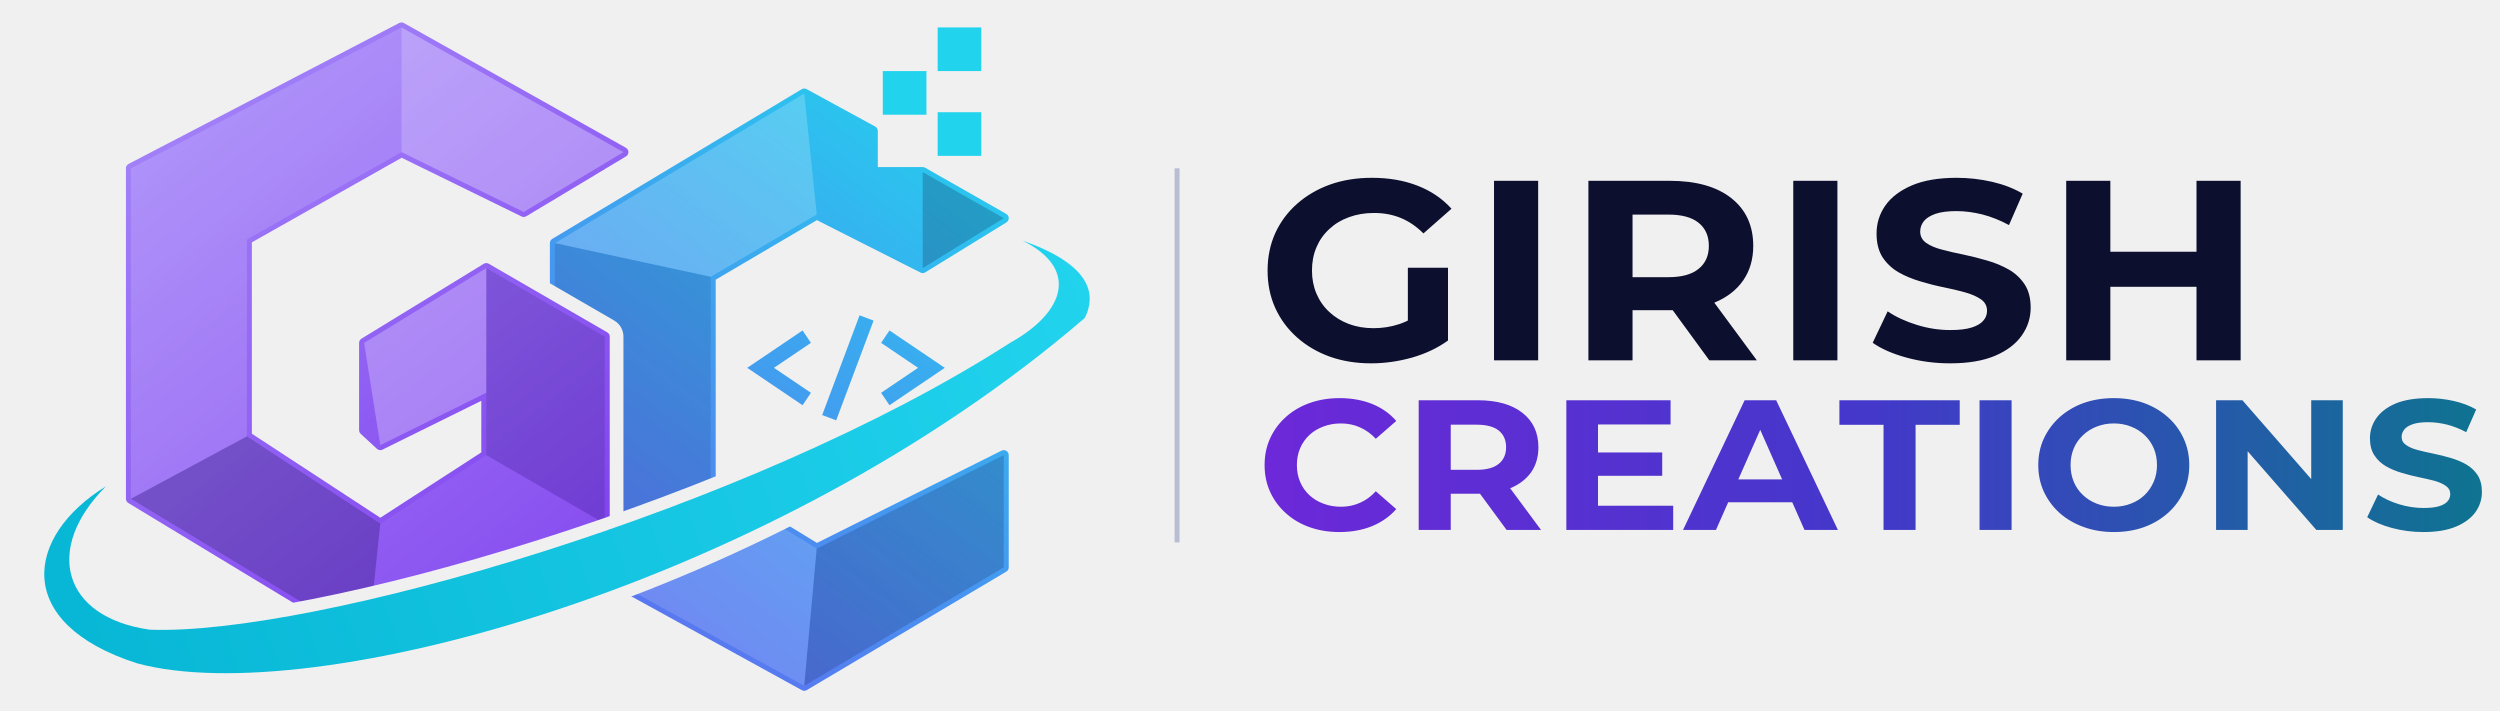
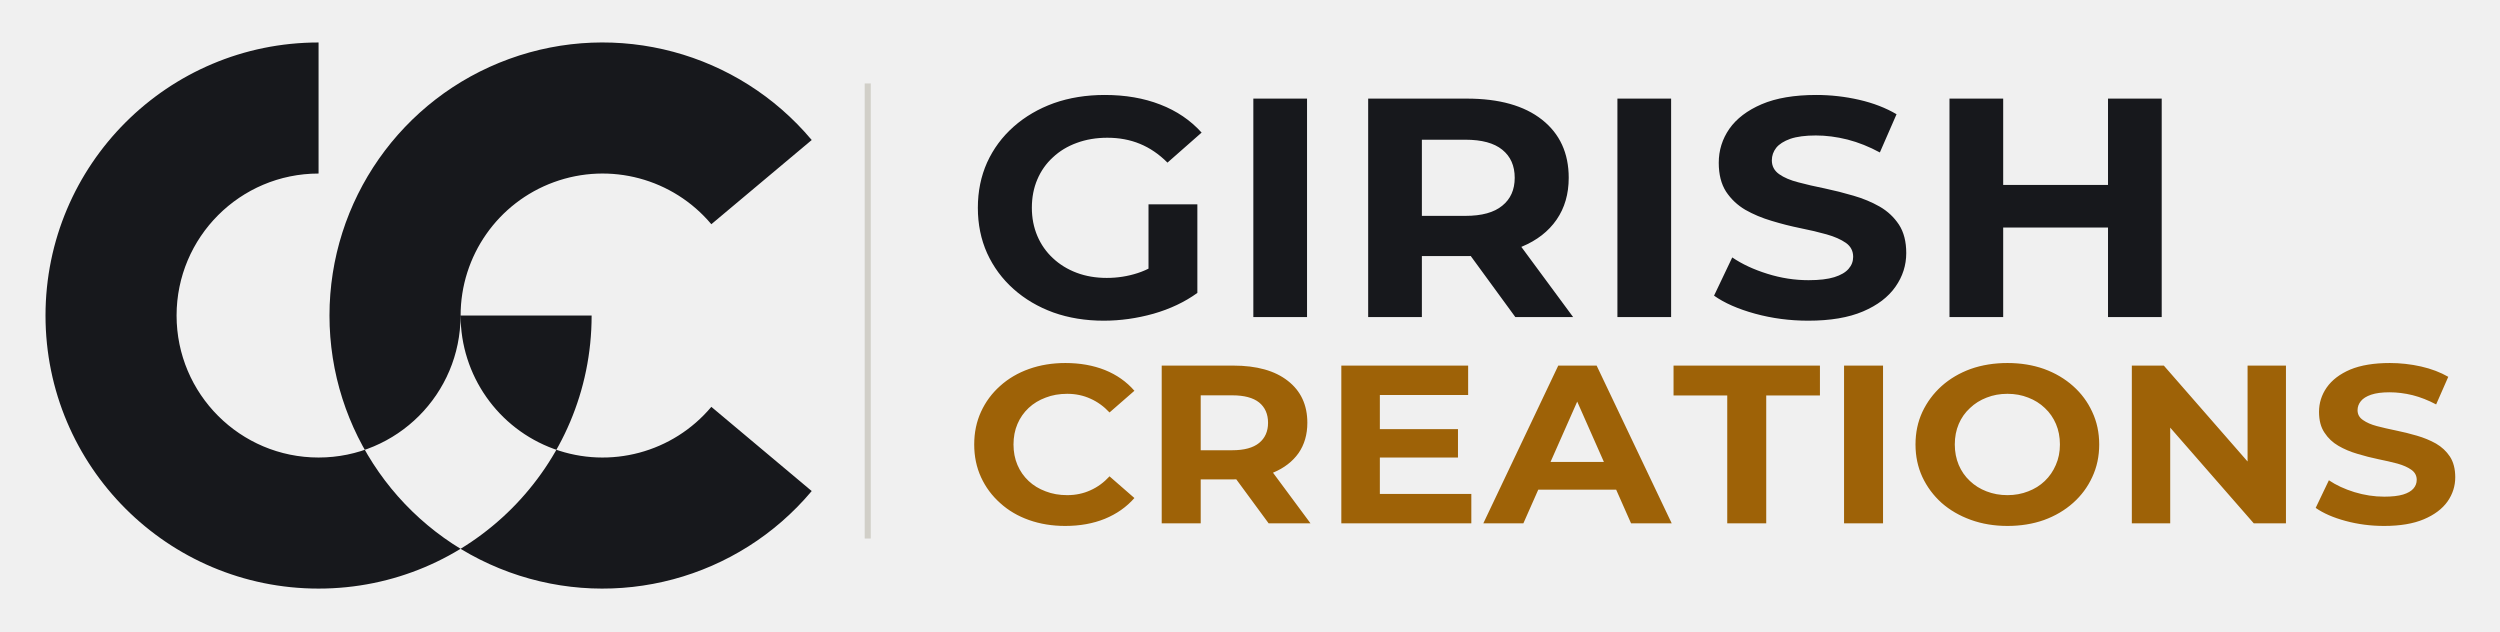
- <svg xmlns="http://www.w3.org/2000/svg" viewBox="80 90 2005 570" role="img" aria-label="Girish Creations">
-   <defs>
-     <linearGradient id="gc-g" gradientUnits="userSpaceOnUse" x1="185" y1="112" x2="565" y2="605">
-       <stop offset="0" stop-color="#a78bfa" />
-       <stop offset="1" stop-color="#7c3aed" />
-     </linearGradient>
-     <linearGradient id="gc-c" gradientUnits="userSpaceOnUse" x1="885" y1="165" x2="525" y2="640">
-       <stop offset="0" stop-color="#22d3ee" />
-       <stop offset="1" stop-color="#6366f1" />
-     </linearGradient>
-     <linearGradient id="gc-o" gradientUnits="userSpaceOnUse" x1="110" y1="600" x2="950" y2="300">
-       <stop offset="0" stop-color="#06b6d4" />
-       <stop offset="1" stop-color="#22d3ee" />
-     </linearGradient>
-     <clipPath id="gc-gc">
-       <path d="M402 112L580 212L500 260L402 212L278 282L278 440L385 510L470 455L470 405L385 447L372 435L372 365L470 305L565 360L565 510L375 605L185 490L185 225Z" />
-     </clipPath>
-     <clipPath id="gc-cc">
-       <path d="M725 165L780 195L780 228L820 228L885 265L820 305L735 262L650 312L650 478L735 530L885 455L885 545L725 640L525 530L525 285Z" />
-     </clipPath>
-     <mask id="gc-m1" maskUnits="userSpaceOnUse" x="0" y="0" width="1100" height="760">
-       <rect width="1100" height="760" fill="#fff" />
-       <path d="M165 480C100 520 90 590 190 622C330 660 700 560 950 345C965 315 935 295 900 283C945 305 935 340 890 365C680 500 330 600 200 595C130 585 115 530 165 480Z" fill="#000" stroke="#000" stroke-width="20" />
-     </mask>
-     <mask id="gc-m2" maskUnits="userSpaceOnUse" x="0" y="0" width="1100" height="760">
-       <rect width="1100" height="760" fill="#fff" />
-       <path d="M165 480C100 520 90 590 190 622C330 660 700 560 950 345C965 315 935 295 900 283C945 305 935 340 890 365C680 500 330 600 200 595C130 585 115 530 165 480Z" fill="#000" stroke="#000" stroke-width="20" />
-       <path d="M402 112L580 212L500 260L402 212L278 282L278 440L385 510L470 455L470 405L385 447L372 435L372 365L470 305L565 360L565 510L375 605L185 490L185 225Z" fill="#000" stroke="#000" stroke-width="30" stroke-linejoin="round" />
-     </mask>
-     <linearGradient id="gc-n" gradientUnits="userSpaceOnUse" x1="1088" y1="0" x2="2075" y2="0">
-       <stop offset="0" stop-color="#6d28d9" />
-       <stop offset=".5" stop-color="#4338ca" />
-       <stop offset="1" stop-color="#0e7490" />
-     </linearGradient>
-   </defs>
-   <g mask="url(#gc-m2)">
-     <path d="M725 165L780 195L780 228L820 228L885 265L820 305L735 262L650 312L650 478L735 530L885 455L885 545L725 640L525 530L525 285Z" fill="url(#gc-c)" stroke="url(#gc-c)" stroke-width="8" stroke-linejoin="round" />
-     <g clip-path="url(#gc-cc)">
-       <path d="M725 165L735 262L650 312L525 285Z" fill="#fff" fill-opacity="0.2" />
-       <path d="M820 228L885 265L820 305Z" fill="#0d0f2e" fill-opacity="0.22" />
-       <path d="M525 285L650 312L650 478L525 530Z" fill="#0d0f2e" fill-opacity="0.12" />
-       <path d="M525 530L650 478L735 530L725 640Z" fill="#fff" fill-opacity="0.14" />
-       <path d="M735 530L885 455L885 545L725 640Z" fill="#0d0f2e" fill-opacity="0.18" />
-     </g>
+ <svg xmlns="http://www.w3.org/2000/svg" viewBox="452 170 1648 416" role="img" aria-label="Girish Creations">
+   <g transform="translate(395.6 18) scale(7.2)">
+     <path fill-rule="evenodd" fill="#17181C" d="M37 25A25 25 0 1 0 62 50H50A13 13 0 1 1 37 37ZM82.15 33.93A25 25 0 1 0 82.15 66.07L72.96 58.36A13 13 0 1 1 72.96 41.64Z" />
  </g>
-   <g mask="url(#gc-m1)">
-     <path d="M402 112L580 212L500 260L402 212L278 282L278 440L385 510L470 455L470 405L385 447L372 435L372 365L470 305L565 360L565 510L375 605L185 490L185 225Z" fill="url(#gc-g)" stroke="url(#gc-g)" stroke-width="8" stroke-linejoin="round" />
-     <g clip-path="url(#gc-gc)">
-       <path d="M185 225L402 112L402 212L278 282L278 440L185 490Z" fill="#fff" fill-opacity="0.14" />
-       <path d="M402 112L580 212L500 260L402 212Z" fill="#fff" fill-opacity="0.3" />
-       <path d="M185 490L278 440L385 510L375 605Z" fill="#0d0f2e" fill-opacity="0.22" />
-       <path d="M385 510L470 455L565 510L375 605Z" fill="#fff" fill-opacity="0.06" />
-       <path d="M470 305L565 360L565 510L470 455Z" fill="#0d0f2e" fill-opacity="0.14" />
-       <path d="M372 365L470 305L470 405L385 447Z" fill="#fff" fill-opacity="0.26" />
-     </g>
-   </g>
-   <path d="M727 360L690 385L727 410M775 345L745 425M790 360L827 385L790 410" fill="none" stroke="url(#gc-c)" stroke-width="12" />
-   <rect x="832" y="112" width="35" height="35" fill="#22d3ee" />
-   <rect x="788" y="147" width="35" height="35" fill="#22d3ee" />
-   <rect x="832" y="180" width="35" height="35" fill="#22d3ee" />
-   <path d="M165 480C100 520 90 590 190 622C330 660 700 560 950 345C965 315 935 295 900 283C945 305 935 340 890 365C680 500 330 600 200 595C130 585 115 530 165 480Z" fill="url(#gc-o)" />
-   <rect x="1022" y="225" width="4" height="300" fill="#b9bdd3" />
-   <path d="M1179.6 381.4Q1161.6 381.4 1146.4 376Q1131.3 370.5 1120.1 360.5Q1108.9 350.5 1102.7 336.9Q1096.6 323.3 1096.6 307Q1096.6 290.7 1102.7 277.1Q1108.9 263.5 1120.2 253.5Q1131.5 243.5 1146.7 238Q1162 232.6 1180.3 232.6Q1200.6 232.6 1216.8 238.9Q1233.1 245.2 1244.1 257.4L1221.6 277.2Q1213.2 268.8 1203.4 264.8Q1193.7 260.8 1182 260.8Q1171 260.8 1161.8 264.2Q1152.7 267.5 1146.1 273.7Q1139.4 279.8 1135.8 288.3Q1132.2 296.7 1132.2 307Q1132.2 317 1135.8 325.5Q1139.4 334 1146.1 340.2Q1152.7 346.4 1161.7 349.8Q1170.7 353.2 1181.6 353.2Q1192.2 353.2 1202 350Q1211.9 346.8 1221.4 339.1L1241.3 363.1Q1228.8 372.1 1212.4 376.8Q1196 381.4 1179.6 381.4ZM1241.3 363.1 1209.1 358.8V304.7H1241.3Z M1278.2 379V235H1313.6V379Z M1353.9 379V235H1418.9Q1450.9 235 1468.5 248.9Q1486.1 262.8 1486.1 287.2Q1486.1 303.2 1478.1 314.8Q1470.1 326.4 1455.2 332.6Q1440.4 338.8 1419.8 338.8H1373.5L1389.3 324.3V379ZM1450.9 379 1412.7 326.7H1450.4L1489 379ZM1389.3 327.9 1373.5 312.3H1418Q1434.2 312.3 1442.3 305.6Q1450.5 299 1450.5 287.2Q1450.5 275.3 1442.3 268.7Q1434.2 262.1 1418 262.1H1373.5L1389.3 246.3Z M1518.2 379V235H1553.6V379Z M1644 381.4Q1625.8 381.4 1609 376.8Q1592.2 372.2 1581.9 364.9L1593.9 339.7Q1603.6 346.3 1617.1 350.5Q1630.5 354.7 1644.2 354.7Q1654.8 354.7 1661.2 352.7Q1667.6 350.7 1670.6 347.2Q1673.6 343.8 1673.6 339.3Q1673.6 333.5 1668.8 330.1Q1663.9 326.7 1656.1 324.5Q1648.3 322.3 1638.8 320.4Q1629.4 318.5 1619.9 315.6Q1610.4 312.8 1602.5 308.3Q1594.7 303.7 1589.8 296.3Q1585 288.8 1585 277.3Q1585 265 1592 254.9Q1599.1 244.8 1613.3 238.7Q1627.6 232.6 1649.3 232.6Q1663.6 232.6 1677.6 235.8Q1691.5 239 1702.2 245.3L1691.2 270.5Q1680.7 264.8 1669.9 262Q1659.1 259.3 1649 259.3Q1638.7 259.3 1632.2 261.5Q1625.8 263.8 1622.9 267.4Q1620 271.1 1620 275.7Q1620 281.4 1624.8 284.8Q1629.6 288.2 1637.5 290.2Q1645.3 292.3 1654.8 294.2Q1664.3 296.2 1673.8 299Q1683.2 301.7 1691.1 306.2Q1698.9 310.7 1703.8 318.1Q1708.6 325.5 1708.6 336.8Q1708.6 348.9 1701.5 359Q1694.4 369.2 1680.1 375.3Q1665.8 381.4 1644 381.4Z M1841.6 379V235H1877V379ZM1737.1 379V235H1772.5V379ZM1769.8 320V291.9H1844.2V320Z" fill="#0d0f2e" />
-   <path d="M1154.2 516.7Q1141.3 516.7 1130.3 512.8Q1119.3 508.9 1111.3 501.6Q1103.2 494.4 1098.7 484.6Q1094.2 474.8 1094.2 463Q1094.2 451.2 1098.7 441.4Q1103.2 431.6 1111.3 424.4Q1119.4 417.1 1130.4 413.2Q1141.4 409.3 1154.3 409.3Q1168.7 409.3 1180.3 413.9Q1192 418.6 1199.8 427.6L1183.4 441.9Q1177.8 435.9 1170.8 432.8Q1163.8 429.6 1155.5 429.6Q1147.7 429.6 1141.3 432.1Q1134.8 434.5 1130.1 438.9Q1125.3 443.4 1122.7 449.5Q1120.1 455.6 1120.1 463Q1120.1 470.4 1122.7 476.5Q1125.3 482.6 1130.1 487.1Q1134.8 491.5 1141.3 493.9Q1147.7 496.4 1155.5 496.4Q1163.8 496.4 1170.8 493.2Q1177.8 490.1 1183.4 484L1199.8 498.3Q1192 507.2 1180.3 512Q1168.7 516.7 1154.2 516.7Z M1217.8 515V411H1265Q1288.2 411 1301 421.1Q1313.8 431.1 1313.8 448.7Q1313.8 460.3 1308 468.7Q1302.1 477 1291.4 481.5Q1280.6 486 1265.6 486H1232L1243.5 475.5V515ZM1288.3 515 1260.5 477.2H1287.9L1315.9 515ZM1243.5 478.1 1232 466.8H1264.3Q1276.1 466.8 1282 462Q1287.9 457.2 1287.9 448.7Q1287.9 440.1 1282 435.3Q1276.1 430.6 1264.3 430.6H1232L1243.5 419.2Z M1336.2 515V411H1419.8V430.4H1361.6V495.6H1421.9V515ZM1359.7 471.6V452.9H1413.1V471.6Z M1429.8 515 1479.2 411H1504.5L1554 515H1527.2L1486.6 423.2H1496.8L1456.2 515ZM1454.6 492.8 1461.3 474.5H1518.4L1525.2 492.8Z M1590.6 515V430.7H1555.2V411H1651.7V430.7H1616.3V515Z M1667.6 515V411H1693.3V515Z M1775.3 516.7Q1762.3 516.7 1751.2 512.7Q1740.1 508.7 1731.9 501.5Q1723.8 494.2 1719.2 484.4Q1714.7 474.6 1714.7 463Q1714.7 451.3 1719.2 441.6Q1723.8 431.8 1731.9 424.5Q1740.1 417.2 1751.1 413.2Q1762.2 409.3 1775.3 409.3Q1788.4 409.3 1799.4 413.2Q1810.4 417.2 1818.6 424.5Q1826.7 431.7 1831.2 441.5Q1835.8 451.3 1835.8 463Q1835.8 474.7 1831.2 484.5Q1826.7 494.3 1818.6 501.5Q1810.4 508.8 1799.4 512.8Q1788.4 516.7 1775.3 516.7ZM1775.3 496.4Q1782.7 496.4 1789 493.9Q1795.3 491.5 1799.9 487.1Q1804.6 482.6 1807.2 476.5Q1809.9 470.4 1809.9 463Q1809.9 455.6 1807.3 449.5Q1804.7 443.4 1800 439Q1795.3 434.5 1789 432.1Q1782.7 429.6 1775.3 429.6Q1767.9 429.6 1761.6 432.1Q1755.3 434.5 1750.6 439Q1745.8 443.4 1743.2 449.5Q1740.6 455.6 1740.6 463Q1740.6 470.3 1743.2 476.5Q1745.8 482.6 1750.5 487Q1755.2 491.5 1761.5 493.9Q1767.9 496.4 1775.3 496.4Z M1857.3 515V411H1878.4L1943.8 485.9H1933.6V411H1958.9V515H1937.7L1872.3 440.1H1882.6V515Z M2023.6 516.7Q2010.4 516.7 1998.2 513.4Q1986 510.1 1978.5 504.8L1987.2 486.6Q1994.3 491.4 2004 494.4Q2013.8 497.4 2023.7 497.4Q2031.4 497.4 2036.1 496Q2040.7 494.6 2042.9 492.1Q2045.1 489.6 2045.1 486.3Q2045.1 482.2 2041.6 479.7Q2038.1 477.2 2032.4 475.6Q2026.7 474.1 2019.8 472.7Q2013 471.3 2006.1 469.2Q1999.2 467.2 1993.5 463.9Q1987.8 460.6 1984.3 455.2Q1980.7 449.9 1980.7 441.5Q1980.7 432.7 1985.8 425.4Q1991 418 2001.3 413.6Q2011.7 409.3 2027.4 409.3Q2037.8 409.3 2048 411.6Q2058.1 413.9 2065.9 418.4L2057.9 436.6Q2050.2 432.5 2042.4 430.5Q2034.6 428.6 2027.2 428.6Q2019.7 428.6 2015 430.2Q2010.4 431.8 2008.3 434.4Q2006.1 437.1 2006.1 440.4Q2006.1 444.5 2009.7 446.9Q2013.2 449.4 2018.9 450.9Q2024.6 452.4 2031.5 453.8Q2038.4 455.2 2045.2 457.2Q2052.1 459.2 2057.8 462.4Q2063.5 465.7 2067 471Q2070.5 476.4 2070.5 484.6Q2070.5 493.3 2065.4 500.6Q2060.2 507.9 2049.8 512.3Q2039.4 516.7 2023.6 516.7Z" fill="url(#gc-n)" />
+   <rect x="1022" y="225" width="4" height="300" fill="#D1CFC8" />
+   <path d="M1179.6 381.4Q1161.6 381.4 1146.4 376Q1131.3 370.5 1120.1 360.5Q1108.9 350.5 1102.7 336.9Q1096.6 323.3 1096.6 307Q1096.6 290.7 1102.7 277.1Q1108.9 263.5 1120.2 253.5Q1131.5 243.5 1146.7 238Q1162 232.6 1180.3 232.6Q1200.6 232.6 1216.8 238.9Q1233.1 245.2 1244.1 257.4L1221.6 277.2Q1213.2 268.8 1203.4 264.8Q1193.7 260.8 1182 260.8Q1171 260.8 1161.8 264.2Q1152.7 267.5 1146.1 273.7Q1139.4 279.8 1135.8 288.3Q1132.2 296.7 1132.2 307Q1132.2 317 1135.8 325.5Q1139.4 334 1146.1 340.2Q1152.7 346.4 1161.7 349.8Q1170.7 353.2 1181.6 353.2Q1192.2 353.2 1202 350Q1211.9 346.8 1221.4 339.1L1241.3 363.1Q1228.8 372.1 1212.4 376.8Q1196 381.4 1179.6 381.4ZM1241.3 363.1 1209.1 358.8V304.7H1241.3Z M1278.2 379V235H1313.6V379Z M1353.9 379V235H1418.9Q1450.9 235 1468.5 248.9Q1486.1 262.8 1486.1 287.2Q1486.1 303.2 1478.1 314.8Q1470.1 326.4 1455.2 332.6Q1440.4 338.8 1419.8 338.8H1373.5L1389.3 324.3V379ZM1450.9 379 1412.7 326.7H1450.4L1489 379ZM1389.3 327.9 1373.5 312.3H1418Q1434.2 312.3 1442.3 305.6Q1450.5 299 1450.5 287.2Q1450.5 275.3 1442.3 268.7Q1434.2 262.1 1418 262.1H1373.5L1389.3 246.3Z M1518.2 379V235H1553.6V379Z M1644 381.4Q1625.8 381.4 1609 376.8Q1592.2 372.2 1581.9 364.9L1593.9 339.7Q1603.6 346.3 1617.1 350.5Q1630.5 354.7 1644.2 354.7Q1654.8 354.7 1661.2 352.7Q1667.6 350.7 1670.6 347.2Q1673.6 343.8 1673.6 339.3Q1673.6 333.5 1668.8 330.1Q1663.9 326.7 1656.1 324.5Q1648.3 322.3 1638.8 320.4Q1629.4 318.5 1619.9 315.6Q1610.4 312.8 1602.5 308.3Q1594.7 303.7 1589.8 296.3Q1585 288.8 1585 277.3Q1585 265 1592 254.9Q1599.1 244.8 1613.3 238.7Q1627.6 232.6 1649.3 232.6Q1663.6 232.6 1677.6 235.8Q1691.5 239 1702.2 245.3L1691.2 270.5Q1680.7 264.8 1669.9 262Q1659.1 259.3 1649 259.3Q1638.7 259.3 1632.2 261.5Q1625.8 263.8 1622.9 267.4Q1620 271.1 1620 275.7Q1620 281.4 1624.8 284.8Q1629.6 288.2 1637.5 290.2Q1645.3 292.3 1654.8 294.2Q1664.3 296.2 1673.8 299Q1683.2 301.7 1691.1 306.2Q1698.9 310.7 1703.8 318.1Q1708.6 325.5 1708.6 336.8Q1708.6 348.9 1701.5 359Q1694.4 369.2 1680.1 375.3Q1665.8 381.4 1644 381.4Z M1841.6 379V235H1877V379ZM1737.1 379V235H1772.5V379ZM1769.8 320V291.9H1844.2V320Z" fill="#17181C" />
+   <path d="M1154.2 516.7Q1141.3 516.7 1130.3 512.8Q1119.3 508.9 1111.3 501.6Q1103.2 494.4 1098.7 484.6Q1094.2 474.8 1094.2 463Q1094.2 451.2 1098.7 441.4Q1103.2 431.6 1111.3 424.4Q1119.4 417.1 1130.4 413.2Q1141.4 409.3 1154.3 409.3Q1168.7 409.3 1180.3 413.9Q1192 418.6 1199.8 427.6L1183.4 441.9Q1177.8 435.9 1170.8 432.8Q1163.8 429.6 1155.5 429.6Q1147.7 429.6 1141.3 432.1Q1134.8 434.5 1130.1 438.9Q1125.3 443.4 1122.7 449.5Q1120.1 455.6 1120.1 463Q1120.1 470.4 1122.7 476.5Q1125.3 482.6 1130.1 487.1Q1134.8 491.5 1141.3 493.9Q1147.7 496.4 1155.5 496.4Q1163.8 496.4 1170.8 493.2Q1177.8 490.1 1183.4 484L1199.8 498.3Q1192 507.2 1180.3 512Q1168.7 516.7 1154.2 516.7Z M1217.8 515V411H1265Q1288.2 411 1301 421.1Q1313.8 431.1 1313.8 448.7Q1313.8 460.3 1308 468.7Q1302.1 477 1291.4 481.5Q1280.6 486 1265.6 486H1232L1243.5 475.5V515ZM1288.3 515 1260.5 477.2H1287.9L1315.9 515ZM1243.5 478.1 1232 466.8H1264.3Q1276.1 466.8 1282 462Q1287.9 457.2 1287.9 448.7Q1287.9 440.1 1282 435.3Q1276.1 430.6 1264.3 430.6H1232L1243.5 419.2Z M1336.2 515V411H1419.8V430.4H1361.6V495.6H1421.9V515ZM1359.7 471.6V452.9H1413.1V471.6Z M1429.8 515 1479.2 411H1504.5L1554 515H1527.2L1486.6 423.2H1496.8L1456.2 515ZM1454.6 492.8 1461.3 474.5H1518.4L1525.2 492.8Z M1590.6 515V430.7H1555.2V411H1651.7V430.7H1616.3V515Z M1667.6 515V411H1693.3V515Z M1775.3 516.7Q1762.3 516.7 1751.2 512.7Q1740.1 508.7 1731.9 501.5Q1723.8 494.2 1719.2 484.4Q1714.7 474.6 1714.7 463Q1714.7 451.3 1719.2 441.6Q1723.8 431.8 1731.9 424.5Q1740.1 417.2 1751.1 413.2Q1762.2 409.3 1775.3 409.3Q1788.4 409.3 1799.4 413.2Q1810.4 417.2 1818.6 424.5Q1826.7 431.7 1831.2 441.5Q1835.8 451.3 1835.8 463Q1835.8 474.7 1831.2 484.5Q1826.7 494.3 1818.6 501.5Q1810.4 508.8 1799.4 512.8Q1788.4 516.7 1775.3 516.7ZM1775.3 496.4Q1782.7 496.4 1789 493.9Q1795.3 491.5 1799.9 487.1Q1804.6 482.6 1807.2 476.5Q1809.9 470.4 1809.9 463Q1809.9 455.6 1807.3 449.5Q1804.7 443.4 1800 439Q1795.3 434.5 1789 432.1Q1782.7 429.6 1775.3 429.6Q1767.9 429.6 1761.6 432.1Q1755.3 434.5 1750.6 439Q1745.8 443.4 1743.2 449.5Q1740.6 455.6 1740.6 463Q1740.6 470.3 1743.2 476.5Q1745.8 482.6 1750.5 487Q1755.2 491.5 1761.5 493.9Q1767.9 496.4 1775.3 496.4Z M1857.3 515V411H1878.4L1943.8 485.9H1933.6V411H1958.9V515H1937.7L1872.3 440.1H1882.6V515Z M2023.6 516.7Q2010.4 516.7 1998.2 513.4Q1986 510.1 1978.5 504.8L1987.2 486.6Q1994.3 491.4 2004 494.4Q2013.8 497.4 2023.7 497.4Q2031.4 497.4 2036.1 496Q2040.7 494.6 2042.9 492.1Q2045.1 489.6 2045.1 486.3Q2045.1 482.2 2041.6 479.7Q2038.1 477.2 2032.4 475.6Q2026.7 474.1 2019.8 472.7Q2013 471.3 2006.1 469.2Q1999.2 467.2 1993.5 463.9Q1987.8 460.6 1984.3 455.2Q1980.7 449.9 1980.7 441.5Q1980.7 432.7 1985.8 425.4Q1991 418 2001.3 413.6Q2011.7 409.3 2027.4 409.3Q2037.8 409.3 2048 411.6Q2058.1 413.9 2065.9 418.4L2057.9 436.6Q2050.2 432.5 2042.4 430.5Q2034.6 428.6 2027.2 428.6Q2019.7 428.6 2015 430.2Q2010.4 431.8 2008.3 434.4Q2006.1 437.1 2006.1 440.4Q2006.1 444.5 2009.7 446.9Q2013.2 449.4 2018.9 450.9Q2024.6 452.4 2031.5 453.8Q2038.4 455.2 2045.2 457.2Q2052.1 459.2 2057.8 462.4Q2063.5 465.7 2067 471Q2070.5 476.4 2070.5 484.6Q2070.5 493.3 2065.4 500.6Q2060.2 507.9 2049.8 512.3Q2039.4 516.7 2023.6 516.7Z" fill="#9E6207" />
</svg>
